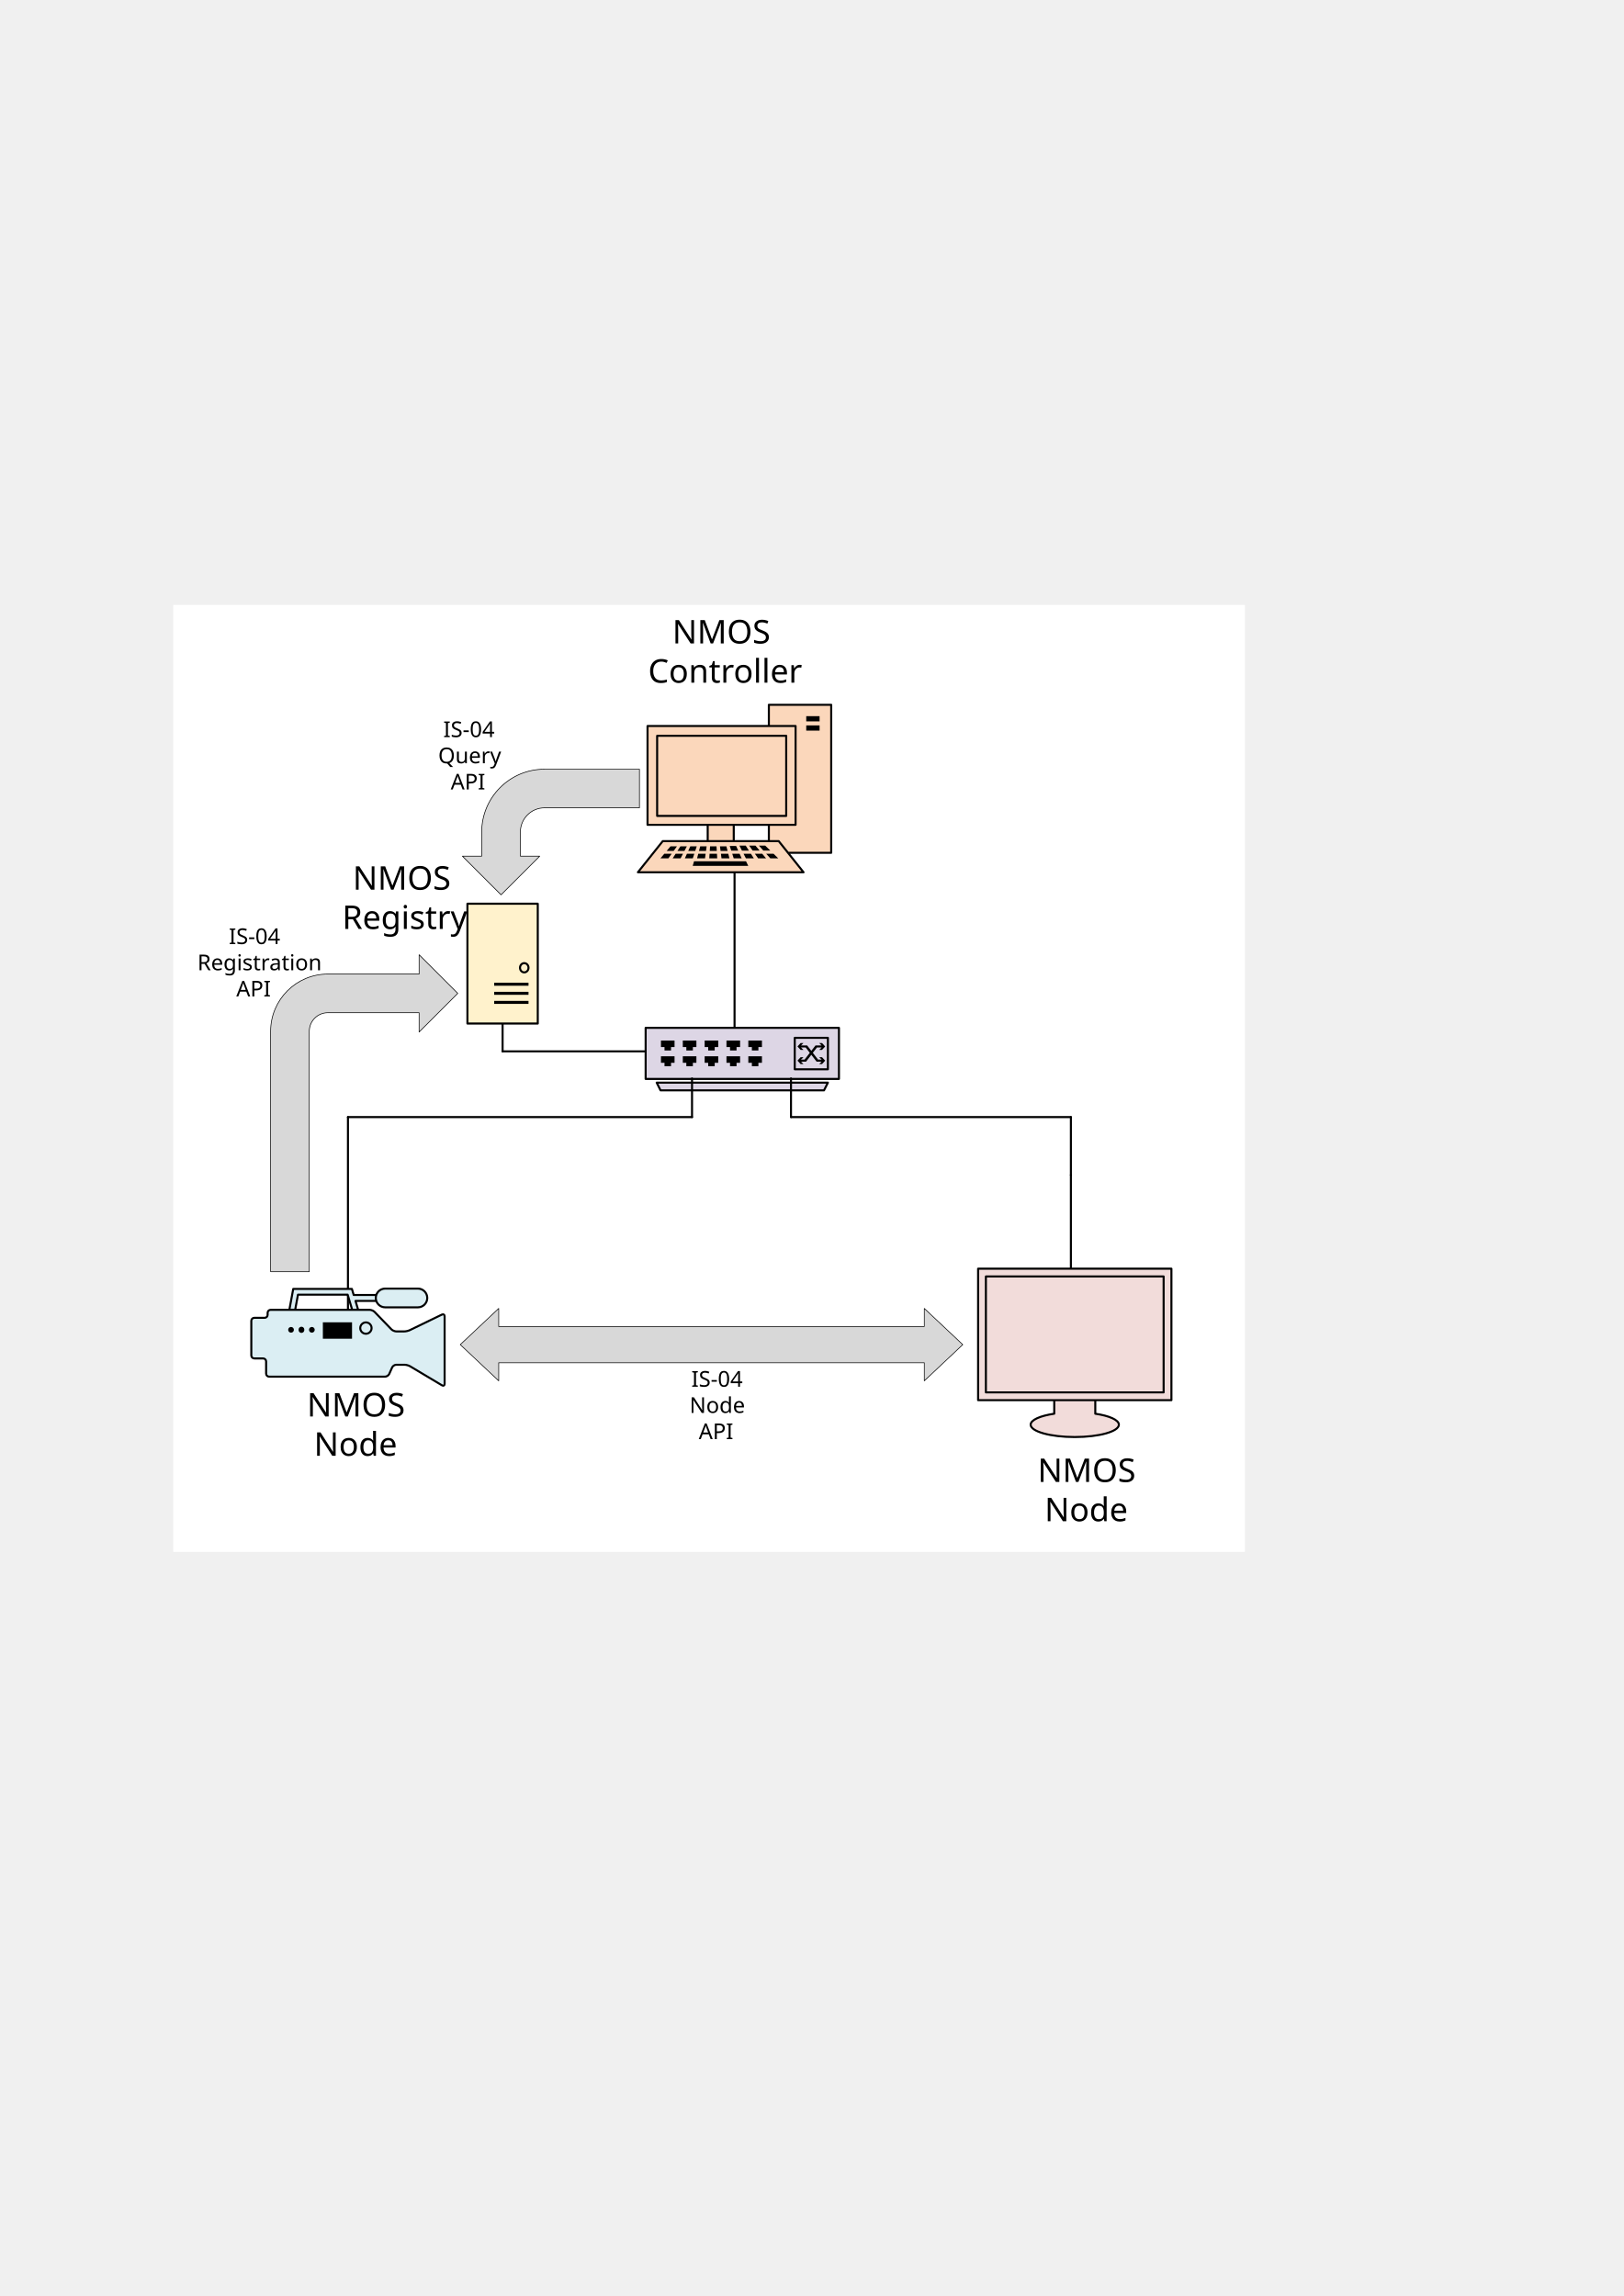
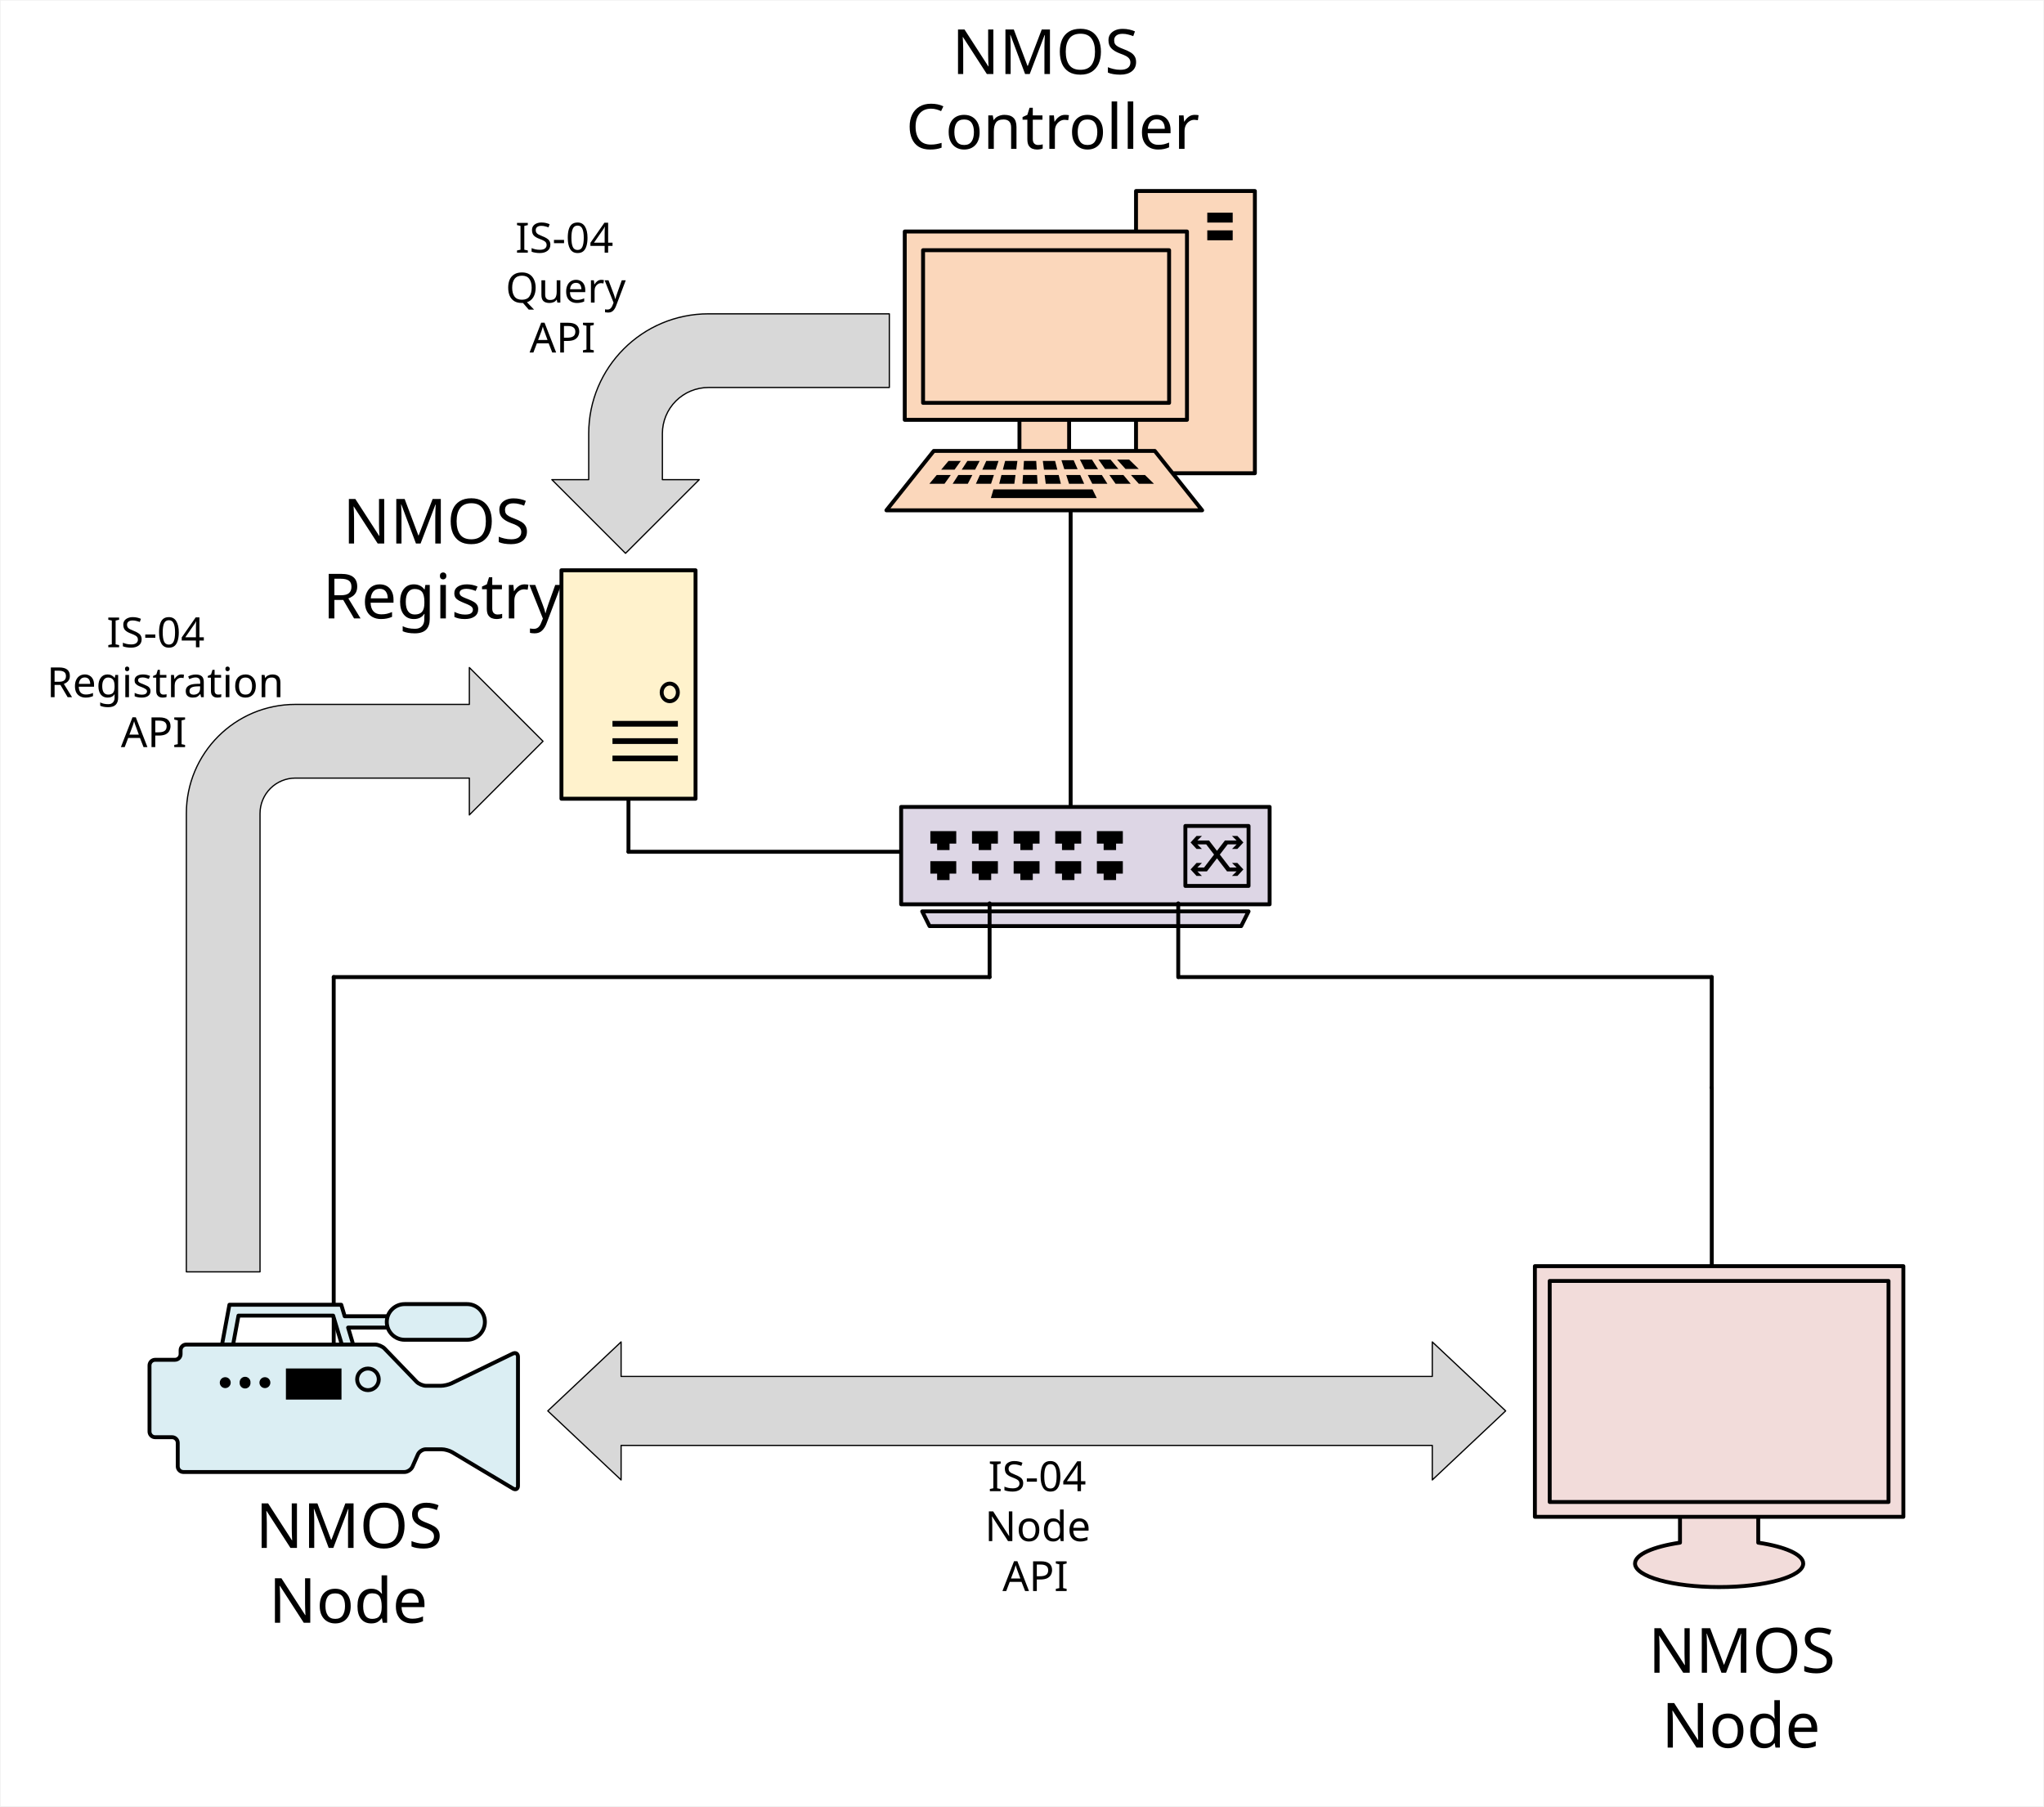
- <svg xmlns="http://www.w3.org/2000/svg" width="8.268in" height="11.693in" viewBox="0 0 595.276 841.89" xml:space="preserve" color-interpolation-filters="sRGB" class="st14">
+ <svg xmlns="http://www.w3.org/2000/svg" width="5.46in" height="4.826in" viewBox="0 0 393.122 347.484" xml:space="preserve" color-interpolation-filters="sRGB" class="st14">
  <style type="text/css">
	
		.st1 {fill:#ffffff;stroke:none;stroke-linecap:round;stroke-linejoin:round;stroke-width:0.24}
		.st2 {fill:#f2dcda;stroke:#000000;stroke-linecap:round;stroke-linejoin:round;stroke-width:0.75}
		.st3 {stroke:#000000;stroke-linecap:round;stroke-linejoin:round;stroke-width:0.75}
		.st4 {fill:#ddd6e5;stroke:#000000;stroke-linecap:round;stroke-linejoin:round;stroke-width:0.75}
		.st5 {fill:#000000}
		.st6 {fill:#dbeef3;stroke:#000000;stroke-linecap:round;stroke-linejoin:round;stroke-width:0.75}
		.st7 {fill:#fff2cc;stroke:#000000;stroke-linecap:round;stroke-linejoin:round;stroke-width:0.75}
		.st8 {fill:#fbd7bb;stroke:#000000;stroke-linecap:round;stroke-linejoin:round;stroke-width:0.75}
		.st9 {fill:none;stroke:none;stroke-linecap:round;stroke-linejoin:round;stroke-width:0.75}
		.st10 {fill:#000000;font-family:Calibri;font-size:1em}
		.st11 {font-size:1em}
		.st12 {fill:#000000;font-family:Calibri;font-size:0.667em}
		.st13 {fill:#d8d8d8;stroke:#000000;stroke-linecap:round;stroke-linejoin:round;stroke-width:0.24}
		.st14 {fill:none;fill-rule:evenodd;font-size:12px;overflow:visible;stroke-linecap:square;stroke-miterlimit:3}
	
	</style>
  <g>
-     <g id="shape223-1" transform="translate(63.4961,-272.835)">
-       <rect x="0" y="494.646" width="392.882" height="347.244" class="st1" />
+     <g id="shape223-1" transform="translate(0.12,-0.12)">
+       <rect x="0" y="0.24" width="392.882" height="347.244" class="st1" />
    </g>
-     <g id="group63-3" transform="translate(358.583,-310.394)">
+     <g id="group63-3" transform="translate(295.207,-37.6791)">
      <g id="shape64-4" transform="translate(0,-4.56874)">
-         <path d="M70.87 828.37 L70.87 780.16 L0 780.16 L0 828.37 L70.87 828.37 ZM42.96 828.37 L27.91 828.37 L27.91 833.34         C22.76 834.1 19.26 835.62 19.26 837.36 C19.26 839.86 26.5 841.89 35.43 841.89 C44.37 841.89 51.61 839.86         51.61 837.36 C51.61 835.62 48.1 834.1 42.96 833.34 L42.96 828.37 Z" class="st2" />
+         <path d="M70.87 333.97 L70.87 285.76 L0 285.76 L0 333.97 L70.87 333.97 ZM42.96 333.97 L27.91 333.97 L27.91 338.94         C22.76 339.7 19.26 341.21 19.26 342.95 C19.26 345.46 26.5 347.48 35.43 347.48 C44.37 347.48 51.61 345.46         51.61 342.95 C51.61 341.21 48.1 339.7 42.96 338.94 L42.96 333.97 Z" class="st2" />
      </g>
      <g id="shape65-6" transform="translate(2.85165,-20.9367)">
-         <rect x="-1.18946E-07" y="799.381" width="65.163" height="42.509" class="st2" />
+         <rect x="-1.18946E-07" y="304.975" width="65.163" height="42.509" class="st2" />
      </g>
    </g>
-     <g id="shape85-8" transform="translate(1234.49,430.866) rotate(90)">
-       <path d="M0 841.89 L34.02 841.89" class="st3" />
+     <g id="shape85-8" transform="translate(676.706,209.175) rotate(90)">
+       <path d="M0 347.48 L34.02 347.48" class="st3" />
    </g>
-     <g id="shape103-11" transform="translate(255.118,-521.575)">
+     <g id="shape103-11" transform="translate(191.742,-248.86)">
		</g>
-     <g id="shape104-12" transform="translate(1111.18,313.366) rotate(90)">
-       <path d="M0 841.89 L63.14 841.89" class="st3" />
+     <g id="shape104-12" transform="translate(553.399,91.6745) rotate(90)">
+       <path d="M0 347.48 L63.14 347.48" class="st3" />
    </g>
-     <g id="group10-15" transform="translate(236.693,-418.11)">
+     <g id="group10-15" transform="translate(173.317,-145.396)">
      <g id="shape11-16" transform="translate(0,-23.9715)">
-         <path d="M65.4 841.89 L66.82 839.06 L4.05 839.06 L5.46 841.89 L65.4 841.89 ZM0 837.7 L70.87 837.7 L70.87 818.97 L0         818.97 L0 837.7 Z" class="st4" />
+         <path d="M65.4 347.48 L66.82 344.65 L4.05 344.65 L5.46 347.48 L65.4 347.48 ZM0 343.29 L70.87 343.29 L70.87 324.56         L0 324.56 L0 343.29 Z" class="st4" />
      </g>
      <g id="shape12-18" transform="translate(54.6669,-31.7016)">
-         <rect x="0" y="830.358" width="12.151" height="11.532" class="st4" />
+         <rect x="0" y="335.952" width="12.151" height="11.532" class="st4" />
      </g>
      <g id="shape13-20" transform="translate(5.61827,-32.827)">
-         <path d="M4.98 838.25 L0 838.25 L0 840.64 L1.3 840.64 L1.3 841.89 L3.69 841.89 L3.69 840.64 L4.98 840.64 L4.98 838.25         ZM12.99 838.25 L8.01 838.25 L8.01 840.64 L9.3 840.64 L9.3 841.89 L11.7 841.89 L11.7 840.64 L12.99 840.64         L12.99 838.25 ZM21 838.25 L16.02 838.25 L16.02 840.64 L17.31 840.64 L17.31 841.89 L19.7 841.89 L19.7         840.64 L21 840.64 L21 838.25 ZM29.01 838.25 L24.02 838.25 L24.02 840.64 L25.32 840.64 L25.32 841.89         L27.71 841.89 L27.71 840.64 L29.01 840.64 L29.01 838.25 ZM37.02 838.25 L32.03 838.25 L32.03 840.64 L33.33         840.64 L33.33 841.89 L35.72 841.89 L35.72 840.64 L37.02 840.64 L37.02 838.25 ZM37.02 832.48 L32.03 832.48         L32.03 834.87 L33.33 834.87 L33.33 836.12 L35.72 836.12 L35.72 834.87 L37.02 834.87 L37.02 832.48 ZM29.01         832.48 L24.02 832.48 L24.02 834.87 L25.32 834.87 L25.32 836.12 L27.71 836.12 L27.71 834.87 L29.01 834.87         L29.01 832.48 ZM21 832.48 L16.02 832.48 L16.02 834.87 L17.31 834.87 L17.31 836.12 L19.7 836.12 L19.7         834.87 L21 834.87 L21 832.48 ZM12.99 832.48 L8.01 832.48 L8.01 834.87 L9.3 834.87 L9.3 836.12 L11.7         836.12 L11.7 834.87 L12.99 834.87 L12.99 832.48 ZM4.98 832.48 L0 832.48 L0 834.87 L1.3 834.87 L1.3 836.12         L3.69 836.12 L3.69 834.87 L4.98 834.87 L4.98 832.48 Z" class="st5" />
+         <path d="M4.98 343.85 L0 343.85 L0 346.24 L1.3 346.24 L1.3 347.48 L3.69 347.48 L3.69 346.24 L4.98 346.24 L4.98 343.85         ZM12.99 343.85 L8.01 343.85 L8.01 346.24 L9.3 346.24 L9.3 347.48 L11.7 347.48 L11.7 346.24 L12.99 346.24         L12.99 343.85 ZM21 343.85 L16.02 343.85 L16.02 346.24 L17.31 346.24 L17.31 347.48 L19.7 347.48 L19.7         346.24 L21 346.24 L21 343.85 ZM29.01 343.85 L24.02 343.85 L24.02 346.24 L25.32 346.24 L25.32 347.48         L27.71 347.48 L27.71 346.24 L29.01 346.24 L29.01 343.85 ZM37.02 343.85 L32.03 343.85 L32.03 346.24 L33.33         346.24 L33.33 347.48 L35.72 347.48 L35.72 346.24 L37.02 346.24 L37.02 343.85 ZM37.02 338.07 L32.03 338.07         L32.03 340.47 L33.33 340.47 L33.33 341.71 L35.72 341.71 L35.72 340.47 L37.02 340.47 L37.02 338.07 ZM29.01         338.07 L24.02 338.07 L24.02 340.47 L25.32 340.47 L25.32 341.71 L27.71 341.71 L27.71 340.47 L29.01 340.47         L29.01 338.07 ZM21 338.07 L16.02 338.07 L16.02 340.47 L17.31 340.47 L17.31 341.71 L19.7 341.71 L19.7         340.47 L21 340.47 L21 338.07 ZM12.99 338.07 L8.01 338.07 L8.01 340.47 L9.3 340.47 L9.3 341.71 L11.7         341.71 L11.7 340.47 L12.99 340.47 L12.99 338.07 ZM4.98 338.07 L0 338.07 L0 340.47 L1.3 340.47 L1.3 341.71         L3.69 341.71 L3.69 340.47 L4.98 340.47 L4.98 338.07 Z" class="st5" />
      </g>
      <g id="shape14-23" transform="translate(55.6646,-33.6193)">
-         <path d="M5.63 837.77 L7.14 835.82 L8.86 835.82 L7.97 836.7 L9 836.7 L10.16 835.45 L9.01 834.19 L7.96 834.19 L8.85         835.07 L6.61 835.07 L5.08 837.05 L3.55 835.07 L1.31 835.07 L2.19 834.19 L1.15 834.19 L0 835.45 L1.15         836.7 L2.19 836.7 L1.3 835.82 L3.01 835.82 L4.52 837.77 L2.6 840.26 L1.3 840.27 L2.19 839.39 L1.15 839.39         L0 840.64 L1.15 841.89 L2.19 841.89 L1.31 841.02 L3.14 841.02 L5.08 838.5 L7.02 841.02 L8.85 841.02         L7.96 841.89 L9.01 841.89 L10.16 840.64 L9 839.39 L7.97 839.39 L8.86 840.27 L7.55 840.26 L5.63 837.77         Z" class="st5" />
+         <path d="M5.63 343.37 L7.14 341.41 L8.86 341.41 L7.97 342.29 L9 342.29 L10.16 341.04 L9.01 339.79 L7.96 339.79 L8.85         340.66 L6.61 340.66 L5.08 342.65 L3.55 340.66 L1.31 340.66 L2.19 339.79 L1.15 339.79 L0 341.04 L1.15         342.29 L2.19 342.29 L1.3 341.41 L3.01 341.41 L4.52 343.37 L2.6 345.86 L1.3 345.86 L2.19 344.98 L1.15         344.98 L0 346.23 L1.15 347.48 L2.19 347.48 L1.31 346.61 L3.14 346.61 L5.08 344.09 L7.02 346.61 L8.85         346.61 L7.96 347.48 L9.01 347.48 L10.16 346.23 L9 344.98 L7.97 344.98 L8.86 345.86 L7.55 345.86 L5.63         343.37 Z" class="st5" />
      </g>
    </g>
-     <g id="shape121-26" transform="translate(-657.638,385.512) rotate(-90)">
-       <path d="M0 841.89 L11.34 841.89" class="st3" />
+     <g id="shape121-26" transform="translate(-226.608,163.821) rotate(-90)">
+       <path d="M0 347.48 L11.34 347.48" class="st3" />
    </g>
-     <g id="shape122-29" transform="translate(-714.331,480.472) rotate(-90)">
-       <path d="M0 841.89 L70.87 841.89" class="st3" />
+     <g id="shape122-29" transform="translate(-283.301,258.781) rotate(-90)">
+       <path d="M0 347.48 L70.87 347.48" class="st3" />
    </g>
-     <g id="group35-32" transform="translate(92.126,-316.063)">
+     <g id="group35-32" transform="translate(28.7499,-43.3484)">
      <g id="shape36-33" transform="translate(13.9504,-45.5452)">
-         <path d="M23.59 836.45 L22.93 834.23 L1.42 834.23 L0 841.89 L2.13 841.89 L3.16 836.33 L21.37 836.33 L23.04 841.89         L25.22 841.89 L24.25 838.63 L33.11 838.63 L33.11 836.45 L23.59 836.45 Z" class="st6" />
+         <path d="M23.59 342.04 L22.93 339.83 L1.42 339.83 L0 347.48 L2.13 347.48 L3.16 341.92 L21.37 341.92 L23.04 347.48         L25.22 347.48 L24.25 344.22 L33.11 344.22 L33.11 342.04 L23.59 342.04 Z" class="st6" />
      </g>
      <g id="shape37-35" transform="translate(0,-17.5408)">
-         <path d="M53.2 821.81 C52.6 821.81 51.76 821.46 51.35 821.03 L45.22 814.67 C44.81 814.24 43.98 813.89 43.38 813.89         L7.07 813.89 C6.47 813.89 5.98 814.38 5.98 814.98 L5.98 815.73 C5.98 816.33 5.49 816.82 4.89 816.82         L1.09 816.82 C0.49 816.82 0 817.31 0 817.91 L0 830.62 C0 831.22 0.49 831.71 1.09 831.71 L4.34 831.71         C4.94 831.71 5.43 832.2 5.43 832.8 L5.43 837.3 C5.43 837.9 5.92 838.39 6.52 838.39 L49.03 838.39 C49.63         838.39 50.32 837.94 50.57 837.4 L51.62 835.03 C51.86 834.48 52.55 834.03 53.15 834.03 L56.19 834.03         C56.79 834.03 57.7 834.28 58.21 834.59 L69.93 841.58 C70.44 841.89 70.87 841.65 70.87 841.05 L70.87         816.24 C70.87 815.65 70.42 815.37 69.88 815.63 L58.1 821.34 C57.56 821.6 56.63 821.81 56.03 821.81 L53.2         821.81 Z" class="st6" />
+         <path d="M53.2 327.41 C52.6 327.41 51.76 327.05 51.35 326.62 L45.22 320.26 C44.81 319.83 43.98 319.48 43.38 319.48         L7.07 319.48 C6.47 319.48 5.98 319.97 5.98 320.57 L5.98 321.32 C5.98 321.92 5.49 322.41 4.89 322.41         L1.09 322.41 C0.49 322.41 0 322.9 0 323.5 L0 336.21 C0 336.81 0.49 337.3 1.09 337.3 L4.34 337.3 C4.94         337.3 5.43 337.79 5.43 338.39 L5.43 342.9 C5.43 343.5 5.92 343.99 6.52 343.99 L49.03 343.99 C49.63 343.99         50.32 343.54 50.57 342.99 L51.62 340.62 C51.86 340.07 52.55 339.62 53.15 339.62 L56.19 339.62 C56.79         339.62 57.7 339.88 58.21 340.18 L69.93 347.18 C70.44 347.48 70.87 347.24 70.87 346.65 L70.87 321.84         C70.87 321.24 70.42 320.96 69.88 321.22 L58.1 326.93 C57.56 327.19 56.63 327.41 56.03 327.41 L53.2 327.41         Z" class="st6" />
      </g>
      <g id="shape38-37" transform="translate(39.9362,-36.7701)">
-         <path d="M4.16 839.81 A2.079 2.079 -180 1 0 0 839.81 A2.079 2.079 -180 1 0 4.16 839.81 ZM24.57 828.77 C24.57         826.87 23.04 825.33 21.14 825.33 L9.14 825.33 C7.24 825.33 5.7 826.87 5.7 828.77 C5.7 830.66 7.24 832.2         9.14 832.2 L21.14 832.2 C23.04 832.2 24.57 830.66 24.57 828.77 Z" class="st6" />
+         <path d="M4.16 345.4 A2.079 2.079 -180 1 0 0 345.4 A2.079 2.079 -180 1 0 4.16 345.4 ZM24.57 334.36 C24.57         332.47 23.04 330.93 21.14 330.93 L9.14 330.93 C7.24 330.93 5.7 332.47 5.7 334.36 C5.7 336.25 7.24 337.79         9.14 337.79 L21.14 337.79 C23.04 337.79 24.57 336.25 24.57 334.36 Z" class="st6" />
      </g>
      <g id="shape39-39" transform="translate(13.5163,-34.9559)">
-         <path d="M12.72 841.89 L23.41 841.89 L23.41 835.89 L12.72 835.89 L12.72 841.89 ZM9.73 838.63 A1.049 1.049 -180         1 0 7.63 838.63 A1.049 1.049 -180 1 0 9.73 838.63 ZM5.91 838.63 A1.048 1.048 -180 1 0 3.82 838.63         A1.048 1.048 -180 1 0 5.91 838.63 ZM2.1 838.63 A1.049 1.049 -180 1 0 -0 838.63 A1.049 1.049         -180 1 0 2.1 838.63 Z" class="st5" />
+         <path d="M12.72 347.48 L23.41 347.48 L23.41 341.49 L12.72 341.49 L12.72 347.48 ZM9.73 344.22 A1.049 1.049 -180         1 0 7.63 344.22 A1.049 1.049 -180 1 0 9.73 344.22 ZM5.91 344.22 A1.048 1.048 -180 1 0 3.82 344.22         A1.048 1.048 -180 1 0 5.91 344.22 ZM2.1 344.22 A1.049 1.049 -180 1 0 -0 344.22 A1.049 1.049         -180 1 0 2.1 344.22 Z" class="st5" />
      </g>
    </g>
-     <g id="group115-42" transform="translate(164.051,-466.583)">
-       <g id="shape116-43" transform="translate(7.30493,0)">
-         <rect x="0" y="797.953" width="25.791" height="43.937" class="st7" />
+     <g id="group115-42" transform="translate(100.675,-193.868)">
+       <g id="shape116-43" transform="translate(7.30493,5.68434E-14)">
+         <rect x="0" y="303.547" width="25.791" height="43.937" class="st7" />
      </g>
      <g id="shape117-45" transform="translate(26.5811,-18.7558)">
-         <ellipse cx="1.559" cy="840.194" rx="1.559" ry="1.696" class="st7" />
+         <ellipse cx="1.559" cy="345.789" rx="1.559" ry="1.696" class="st7" />
      </g>
      <g id="shape118-47" transform="translate(17.12,-7.20215)">
-         <path d="M-0 841.89 L12.58 841.89 L12.58 840.79 L-0 840.79 L-0 841.89 ZM-0 838.56 L12.58 838.56 L12.58 837.46 L-0         837.46 L-0 838.56 ZM-0 835.23 L12.58 835.23 L12.58 834.13 L-0 834.13 L-0 835.23 Z" class="st5" />
+         <path d="M-0 347.48 L12.58 347.48 L12.58 346.39 L-0 346.39 L-0 347.48 ZM-0 344.15 L12.58 344.15 L12.58 343.05 L-0         343.05 L-0 344.15 ZM-0 340.82 L12.58 340.82 L12.58 339.72 L-0 339.72 L-0 340.82 Z" class="st5" />
      </g>
    </g>
-     <g id="shape213-50" transform="translate(184.252,-456.378)">
-       <path d="M0 841.89 L52.12 841.89" class="st3" />
+     <g id="shape213-50" transform="translate(120.876,-183.663)">
+       <path d="M0 347.48 L52.12 347.48" class="st3" />
    </g>
-     <g id="shape214-53" transform="translate(1095.59,395.433) rotate(90)">
-       <path d="M0 841.89 L14.17 841.89" class="st3" />
+     <g id="shape214-53" transform="translate(537.809,173.742) rotate(90)">
+       <path d="M0 347.48 L14.17 347.48" class="st3" />
    </g>
-     <g id="shape217-56" transform="translate(1131.87,395.433) rotate(90)">
-       <path d="M0 841.89 L14.17 841.89" class="st3" />
+     <g id="shape217-56" transform="translate(574.092,173.742) rotate(90)">
+       <path d="M0 347.48 L14.17 347.48" class="st3" />
    </g>
-     <g id="shape218-59" transform="translate(253.701,1251.5) rotate(180)">
-       <path d="M0 841.89 L126.14 841.89" class="st3" />
+     <g id="shape218-59" transform="translate(190.325,535.399) rotate(180)">
+       <path d="M0 347.48 L126.14 347.48" class="st3" />
    </g>
-     <g id="shape221-62" transform="translate(290.029,-432.283)">
-       <path d="M0 841.89 L102.57 841.89" class="st3" />
+     <g id="shape221-62" transform="translate(226.653,-159.569)">
+       <path d="M0 347.48 L102.57 347.48" class="st3" />
    </g>
-     <g id="shape222-65" transform="translate(-449.291,430.866) rotate(-90)">
-       <path d="M0 841.89 L21.26 841.89" class="st3" />
+     <g id="shape222-65" transform="translate(-18.2618,209.175) rotate(-90)">
+       <path d="M0 347.48 L21.26 347.48" class="st3" />
    </g>
-     <g id="group56-68" transform="translate(233.858,-517.323)">
+     <g id="group56-68" transform="translate(170.482,-244.608)">
      <g id="shape57-69" transform="translate(0,-4.72617)">
-         <path d="M48.01 824.49 L48.01 830.47 L51.62 830.47 L55.04 834.75 L70.87 834.75 L70.87 780.48 L48.01 780.48 L48.01         788.26 L57.81 788.26 L57.81 824.49 L48.01 824.49 ZM57.81 788.26 L3.53 788.26 L3.53 824.49 L57.81 824.49         L57.81 788.26 ZM60.73 841.89 L51.62 830.47 L9.11 830.47 L0 841.89 L60.73 841.89 ZM35.14 824.49 L25.59         824.49 L25.59 830.47 L35.14 830.47 L35.14 824.49 Z" class="st8" />
+         <path d="M48.01 330.08 L48.01 336.06 L51.62 336.06 L55.04 340.35 L70.87 340.35 L70.87 286.07 L48.01 286.07 L48.01         293.86 L57.81 293.86 L57.81 330.08 L48.01 330.08 ZM57.81 293.86 L3.53 293.86 L3.53 330.08 L57.81 330.08         L57.81 293.86 ZM60.73 347.48 L51.62 336.06 L9.11 336.06 L0 347.48 L60.73 347.48 ZM35.14 330.08 L25.59         330.08 L25.59 336.06 L35.14 336.06 L35.14 330.08 Z" class="st8" />
      </g>
      <g id="shape58-71" transform="translate(7.05282,-25.393)">
-         <path d="M47.32 812.52 L0 812.52 L0 841.89 L47.32 841.89 L47.32 812.52 Z" class="st8" />
+         <path d="M47.32 318.12 L0 318.12 L0 347.48 L47.32 347.48 L47.32 318.12 Z" class="st8" />
      </g>
      <g id="shape59-73" transform="translate(8.26528,-7.08364)">
-         <path d="M53.45 788.91 L58.34 788.91 L58.34 787.01 L53.45 787.01 L53.45 788.91 ZM53.45 792.31 L58.34 792.31 L58.34         790.4 L53.45 790.4 L53.45 792.31 ZM41.47 837.46 L38.77 837.46 L40.28 839.14 L43.19 839.14 L41.47 837.46         ZM38.42 834.48 L36.1 834.48 L37.72 836.29 L40.27 836.29 L38.42 834.48 ZM37.32 837.46 L34.62 837.46 L35.81         839.14 L38.72 839.14 L37.32 837.46 ZM34.84 834.48 L32.52 834.48 L33.79 836.29 L36.35 836.29 L34.84 834.48         ZM33.17 837.46 L30.47 837.46 L31.33 839.14 L34.24 839.14 L33.17 837.46 ZM31.27 834.48 L28.95 834.48         L29.88 836.32 L32.44 836.32 L31.27 834.48 ZM29.02 837.46 L26.32 837.46 L26.86 839.14 L29.77 839.14 L29.02         837.46 ZM27.75 834.61 L25.4 834.61 L25.95 836.32 L28.51 836.32 L27.75 834.61 ZM24.87 837.46 L22.17 837.46         L22.38 839.14 L25.29 839.14 L24.87 837.46 ZM24.18 834.75 L21.82 834.75 L22.04 836.43 L24.61 836.43 L24.18         834.75 ZM20.55 834.75 L18.19 834.75 L18.08 836.43 L20.65 836.43 L20.55 834.75 ZM20.71 837.46 L18.01         837.46 L17.9 839.14 L20.81 839.14 L20.71 837.46 ZM16.93 834.75 L14.57 834.75 L14.13 836.43 L16.7 836.43         L16.93 834.75 ZM16.56 837.46 L13.86 837.46 L13.43 839.14 L16.34 839.14 L16.56 837.46 ZM31.37 840.21         L12.32 840.21 L11.83 841.89 L32.19 841.89 L31.37 840.21 ZM13.3 834.75 L10.94 834.75 L10.18 836.43 L12.75         836.43 L13.3 834.75 ZM12.41 837.46 L9.71 837.46 L8.95 839.14 L11.86 839.14 L12.41 837.46 ZM9.67 834.75         L7.31 834.75 L6.22 836.43 L8.79 836.43 L9.67 834.75 ZM8.26 837.46 L5.56 837.46 L4.48 839.14 L7.39 839.14         L8.26 837.46 ZM6.04 834.75 L3.68 834.75 L2.27 836.43 L4.84 836.43 L6.04 834.75 ZM4.11 837.46 L1.41 837.46         L0 839.14 L2.91 839.14 L4.11 837.46 Z" class="st5" />
+         <path d="M53.45 294.5 L58.34 294.5 L58.34 292.6 L53.45 292.6 L53.45 294.5 ZM53.45 297.9 L58.34 297.9 L58.34 296 L53.45         296 L53.45 297.9 ZM41.47 343.05 L38.77 343.05 L40.28 344.73 L43.19 344.73 L41.47 343.05 ZM38.42 340.08         L36.1 340.08 L37.72 341.88 L40.27 341.88 L38.42 340.08 ZM37.32 343.05 L34.62 343.05 L35.81 344.73 L38.72         344.73 L37.32 343.05 ZM34.84 340.08 L32.52 340.08 L33.79 341.88 L36.35 341.88 L34.84 340.08 ZM33.17         343.05 L30.47 343.05 L31.33 344.73 L34.24 344.73 L33.17 343.05 ZM31.27 340.08 L28.95 340.08 L29.88 341.92         L32.44 341.92 L31.27 340.08 ZM29.02 343.05 L26.32 343.05 L26.86 344.73 L29.77 344.73 L29.02 343.05 ZM27.75         340.2 L25.4 340.2 L25.95 341.92 L28.51 341.92 L27.75 340.2 ZM24.87 343.05 L22.17 343.05 L22.38 344.73         L25.29 344.73 L24.87 343.05 ZM24.18 340.34 L21.82 340.34 L22.04 342.02 L24.61 342.02 L24.18 340.34 ZM20.55         340.34 L18.19 340.34 L18.08 342.02 L20.65 342.02 L20.55 340.34 ZM20.71 343.05 L18.01 343.05 L17.9 344.73         L20.81 344.73 L20.71 343.05 ZM16.93 340.34 L14.57 340.34 L14.13 342.02 L16.7 342.02 L16.93 340.34 ZM16.56         343.05 L13.86 343.05 L13.43 344.73 L16.34 344.73 L16.56 343.05 ZM31.37 345.81 L12.32 345.81 L11.83 347.48         L32.19 347.48 L31.37 345.81 ZM13.3 340.34 L10.94 340.34 L10.18 342.02 L12.75 342.02 L13.3 340.34 ZM12.41         343.05 L9.71 343.05 L8.95 344.73 L11.86 344.73 L12.41 343.05 ZM9.67 340.34 L7.31 340.34 L6.22 342.02         L8.79 342.02 L9.67 340.34 ZM8.26 343.05 L5.56 343.05 L4.48 344.73 L7.39 344.73 L8.26 343.05 ZM6.04 340.34         L3.68 340.34 L2.27 342.02 L4.84 342.02 L6.04 340.34 ZM4.11 343.05 L1.41 343.05 L0 344.73 L2.91 344.73         L4.11 343.05 Z" class="st5" />
      </g>
    </g>
-     <g id="shape224-76" transform="translate(219.685,-588.189)">
-       <rect x="0" y="813.543" width="85.039" height="28.346" class="st9" />
-       <text x="26.79" y="824.12" class="st10">NMOS <tspan x="17.91" dy="1.2em" class="st11">Controller</tspan>
+     <g id="shape224-76" transform="translate(156.309,-315.474)">
+       <rect x="0" y="319.138" width="85.039" height="28.346" class="st9" />
+       <text x="26.79" y="329.71" class="st10">NMOS <tspan x="17.91" dy="1.2em" class="st11">Controller</tspan>
      </text>
    </g>
-     <g id="shape226-80" transform="translate(120.244,-497.892)">
-       <rect x="0" y="813.543" width="49.606" height="28.346" class="st9" />
-       <text x="9.07" y="824.12" class="st10">NMOS <tspan x="5.19" dy="1.2em" class="st11">Registry</tspan>
+     <g id="shape226-80" transform="translate(56.8678,-225.177)">
+       <rect x="0" y="319.138" width="49.606" height="28.346" class="st9" />
+       <text x="9.07" y="329.71" class="st10">NMOS <tspan x="5.19" dy="1.2em" class="st11">Registry</tspan>
      </text>
    </g>
-     <g id="shape227-84" transform="translate(99.2126,-304.724)">
-       <rect x="0" y="813.543" width="58.11" height="28.346" class="st9" />
-       <text x="13.32" y="824.12" class="st10">NMOS <tspan x="15.88" dy="1.2em" class="st11">Node</tspan>
+     <g id="shape227-84" transform="translate(35.8365,-32.0098)">
+       <rect x="0" y="319.138" width="58.11" height="28.346" class="st9" />
+       <text x="13.32" y="329.71" class="st10">NMOS <tspan x="15.88" dy="1.2em" class="st11">Node</tspan>
      </text>
    </g>
-     <g id="shape230-88" transform="translate(367.087,-280.721)">
-       <rect x="0" y="813.543" width="58.11" height="28.346" class="st9" />
-       <text x="13.32" y="824.12" class="st10">NMOS <tspan x="15.88" dy="1.2em" class="st11">Node</tspan>
+     <g id="shape230-88" transform="translate(303.711,-8.00673)">
+       <rect x="0" y="319.138" width="58.11" height="28.346" class="st9" />
+       <text x="13.32" y="329.71" class="st10">NMOS <tspan x="15.88" dy="1.2em" class="st11">Node</tspan>
      </text>
    </g>
-     <g id="shape237-92" transform="translate(245.974,-319.126)">
-       <rect x="0" y="827.717" width="31.181" height="14.173" class="st9" />
-       <text x="7.47" y="827.6" class="st12">IS-04 <tspan x="6.81" dy="1.2em" class="st11">Node </tspan>
+     <g id="shape237-92" transform="translate(182.598,-46.4116)">
+       <rect x="0" y="333.311" width="31.181" height="14.173" class="st9" />
+       <text x="7.47" y="333.2" class="st12">IS-04 <tspan x="6.81" dy="1.2em" class="st11">Node </tspan>
        <tspan x="10.2" dy="1.2em" class="st11">API</tspan>
      </text>
    </g>
-     <g id="shape238-97" transform="translate(-607.465,282.047) rotate(-90) scale(-1,1)">
-       <path d="M0 841.89 L14.17 841.89 L14.17 807.09 A8.855 8.855 0 0 1 23.03 798.24 L31.89 798.24 L31.89 805.32 L46.06        791.15 L31.89 776.98 L31.89 784.06 L23.03 784.06 A23.024 23.024 -180 0 0 0 807.09 L0 841.89 Z" class="st13" />
+     <g id="shape238-97" transform="translate(-176.435,60.3562) rotate(-90) scale(-1,1)">
+       <path d="M0 347.48 L14.17 347.48 L14.17 312.69 A8.855 8.855 0 0 1 23.03 303.83 L31.89 303.83 L31.89 310.92 L46.06        296.74 L31.89 282.57 L31.89 289.66 L23.03 289.66 A23.024 23.024 -180 0 0 0 312.69 L0 347.48 Z" class="st13" />
    </g>
-     <g id="shape240-99" transform="translate(150.419,-557.328)">
-       <rect x="0" y="827.717" width="40.401" height="14.173" class="st9" />
-       <text x="12.08" y="827.6" class="st12">IS-04 <tspan x="10.21" dy="1.2em" class="st11">Query </tspan>
+     <g id="shape240-99" transform="translate(87.043,-284.613)">
+       <rect x="0" y="333.311" width="40.401" height="14.173" class="st9" />
+       <text x="12.08" y="333.2" class="st12">IS-04 <tspan x="10.21" dy="1.2em" class="st11">Query </tspan>
        <tspan x="14.81" dy="1.2em" class="st11">API</tspan>
      </text>
    </g>
-     <g id="shape246-104" transform="translate(99.2126,-375.591)">
-       <path d="M0 841.89 L14.17 841.89 L14.17 753.73 A6.801 6.801 0 0 1 20.98 746.93 L54.43 746.93 L54.43 754.02 L68.6        739.84 L54.43 725.67 L54.43 732.76 L20.98 732.76 A20.97 20.97 -180 0 0 -0 753.73 L0 841.89 Z" class="st13" />
+     <g id="shape246-104" transform="translate(35.8365,-102.876)">
+       <path d="M0 347.48 L14.17 347.48 L14.17 259.33 A6.801 6.801 0 0 1 20.98 252.52 L54.43 252.52 L54.43 259.61 L68.6        245.44 L54.43 231.26 L54.43 238.35 L20.98 238.35 A20.97 20.97 -180 0 0 -0 259.33 L0 347.48 Z" class="st13" />
    </g>
-     <g id="shape241-106" transform="translate(67.2085,-481.433)">
-       <rect x="0" y="827.717" width="49.606" height="14.173" class="st9" />
-       <text x="16.68" y="827.6" class="st12">IS-04 <tspan x="5.16" dy="1.2em" class="st11">Registration </tspan>
+     <g id="shape241-106" transform="translate(3.83247,-208.718)">
+       <rect x="0" y="333.311" width="49.606" height="14.173" class="st9" />
+       <text x="16.68" y="333.2" class="st12">IS-04 <tspan x="5.16" dy="1.2em" class="st11">Registration </tspan>
        <tspan x="19.41" dy="1.2em" class="st11">API</tspan>
      </text>
    </g>
-     <g id="shape250-111" transform="translate(168.73,-348.844)">
-       <path d="M0 841.89 L14.1 828.61 L14.1 835.25 L170.12 835.25 L170.12 828.61 L184.23 841.89 L170.12 855.17 L170.12 848.53        L14.1 848.53 L14.1 855.17 L0 841.89 Z" class="st13" />
+     <g id="shape250-111" transform="translate(105.354,-76.1297)">
+       <path d="M0 347.48 L14.1 334.21 L14.1 340.85 L170.12 340.85 L170.12 334.21 L184.23 347.48 L170.12 360.76 L170.12 354.12        L14.1 354.12 L14.1 360.76 L0 347.48 Z" class="st13" />
    </g>
  </g>
</svg>
